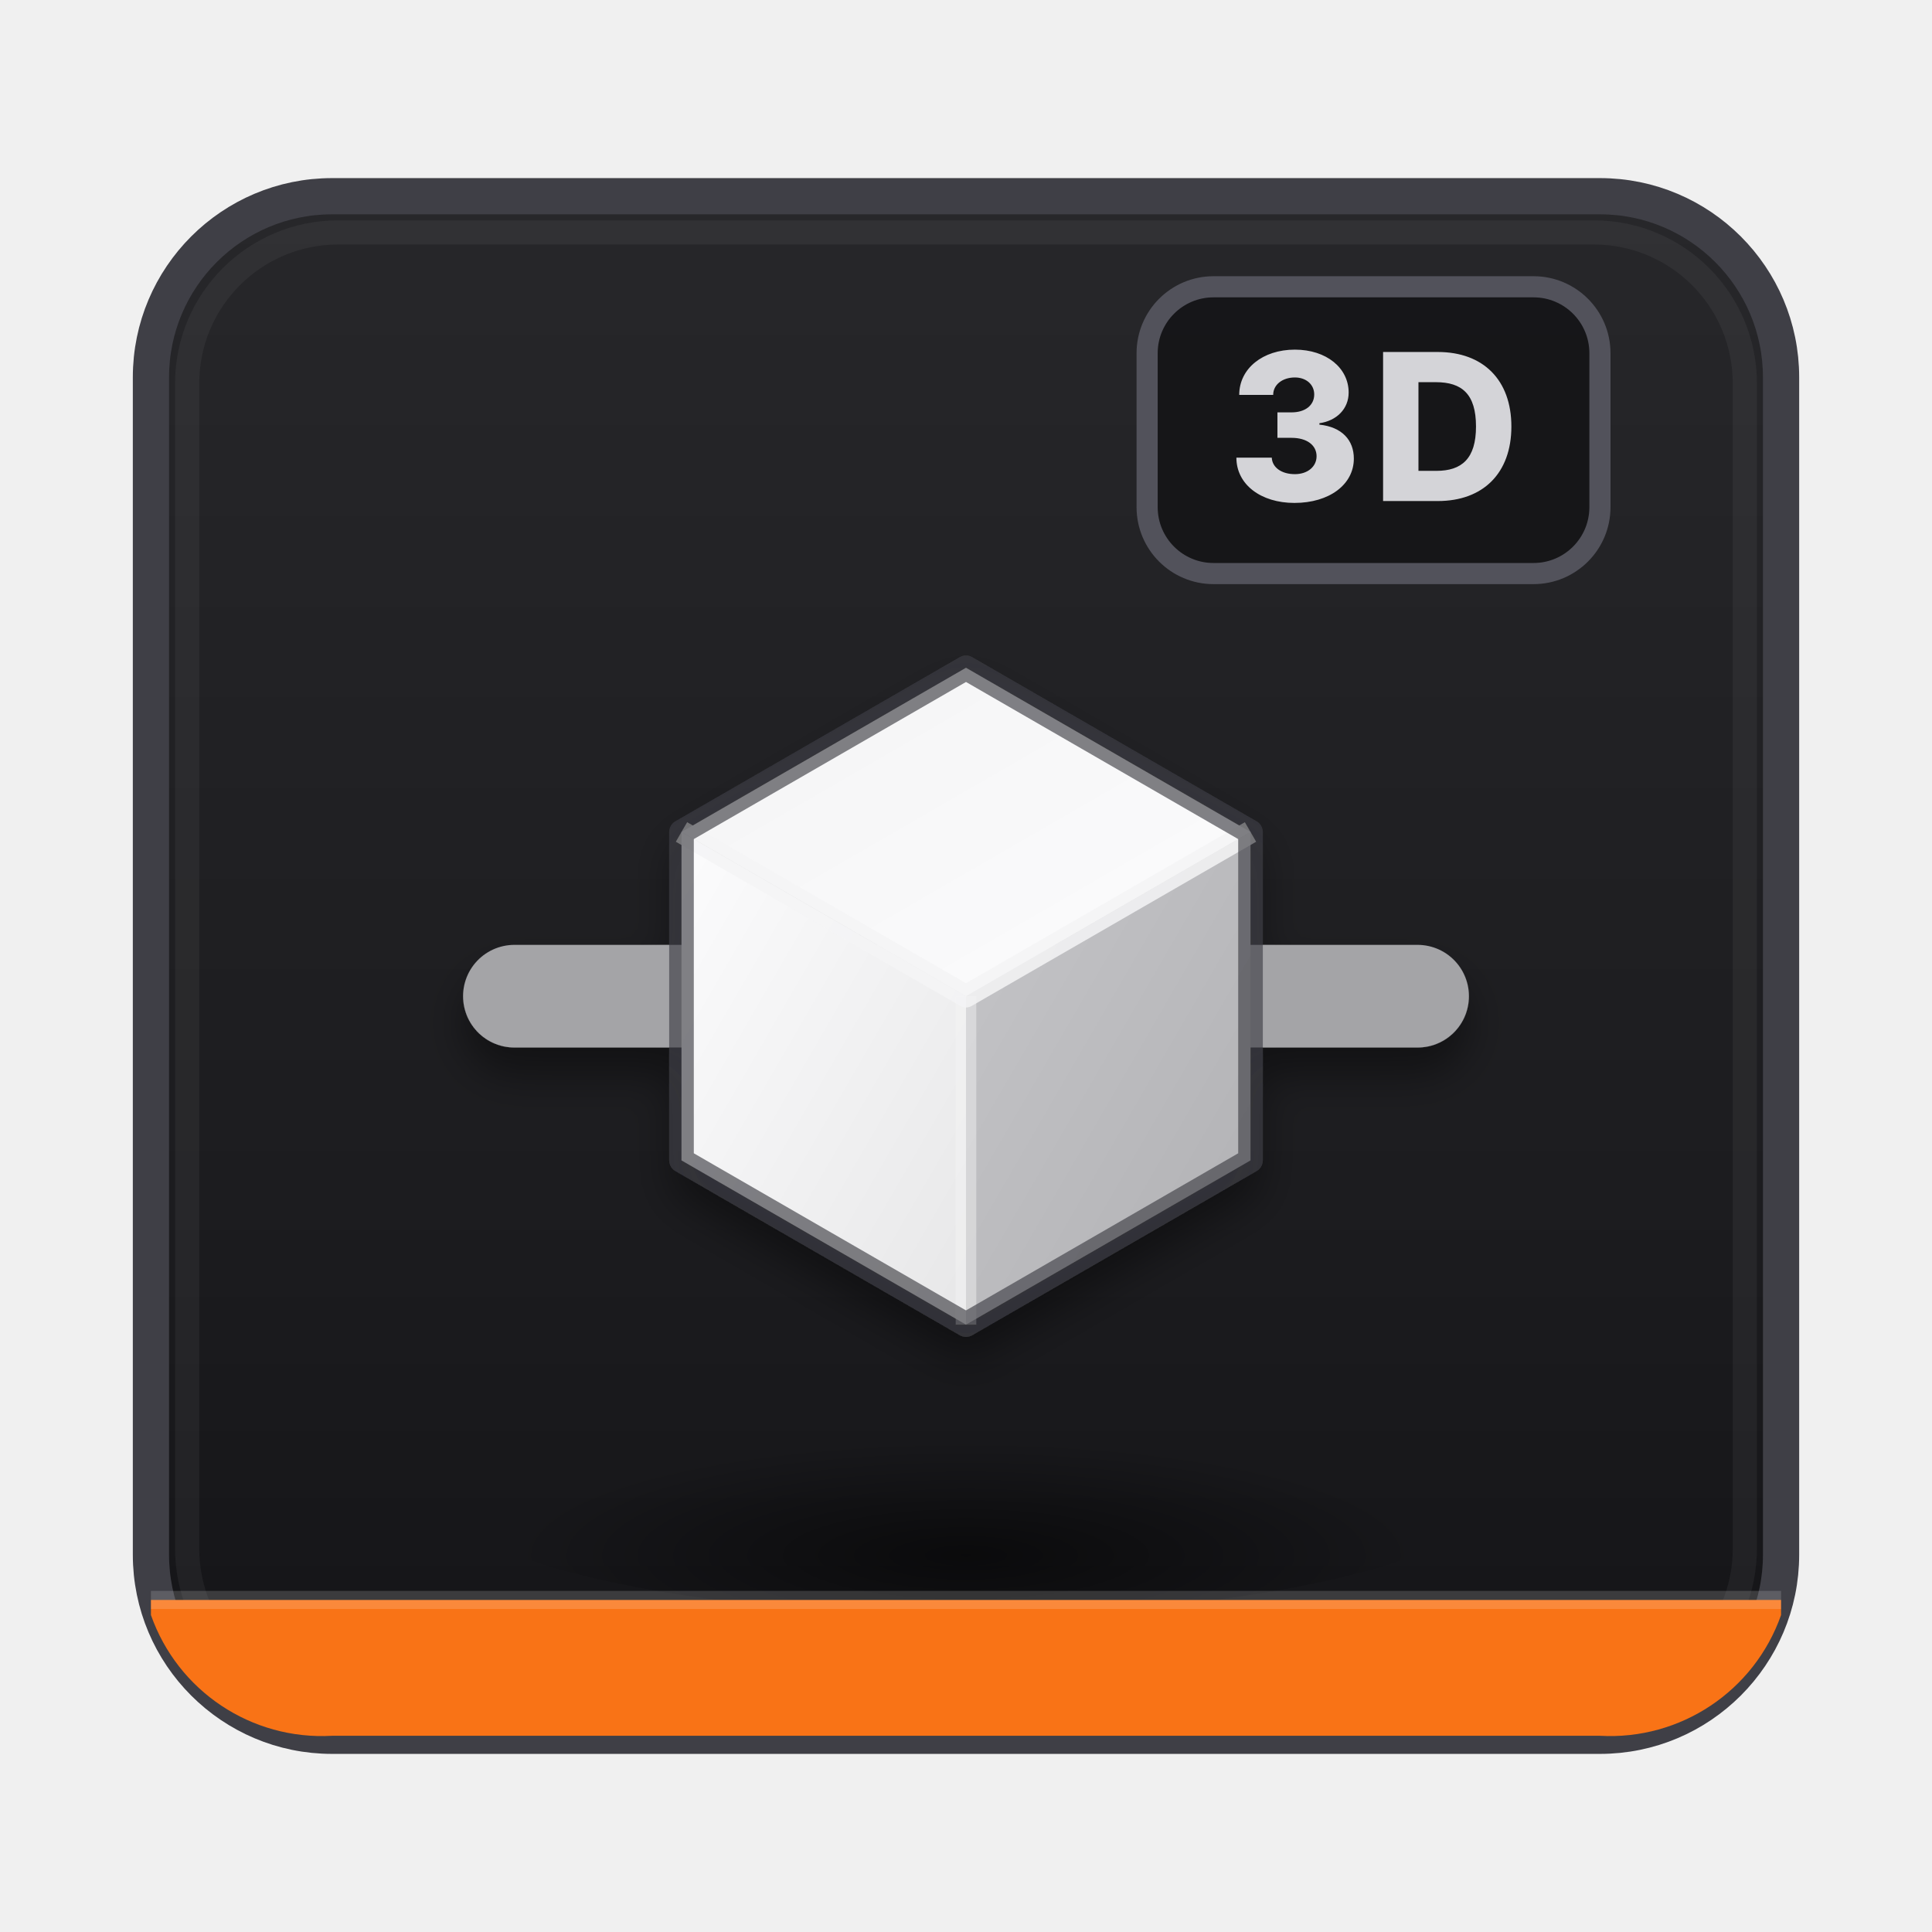
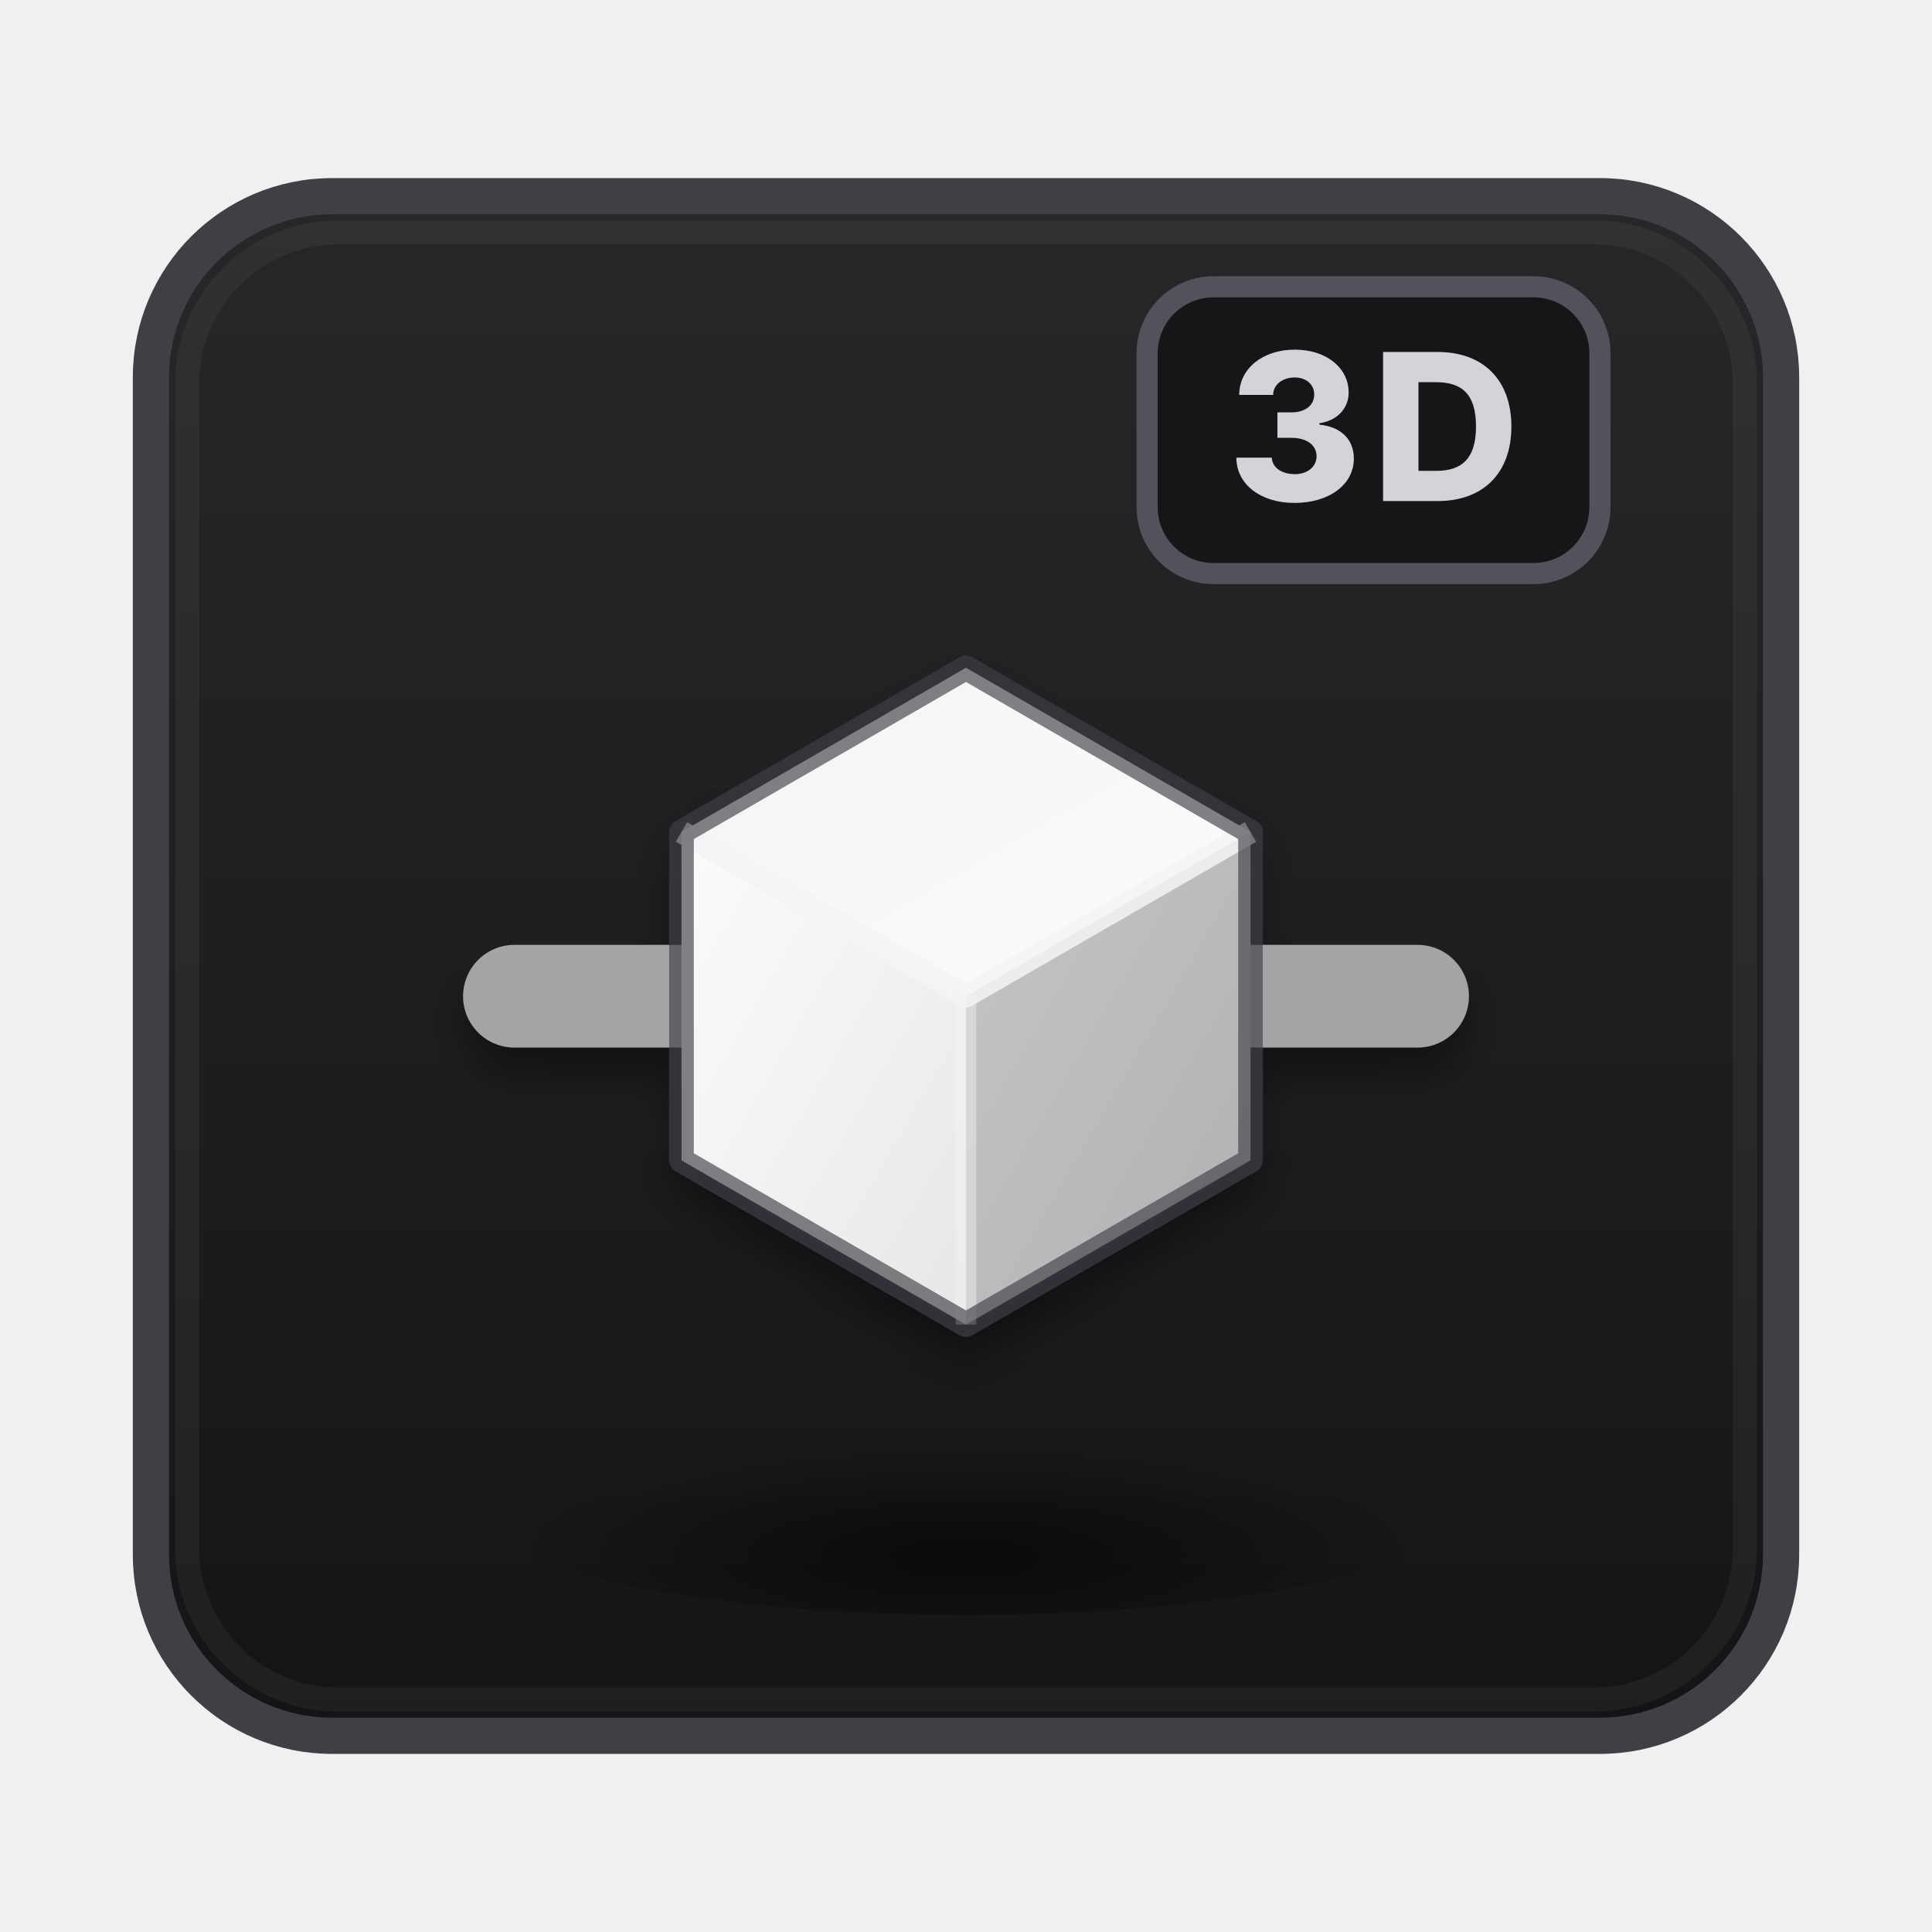
<svg xmlns="http://www.w3.org/2000/svg" viewBox="0 0 64 64" width="64" height="64">
  <defs>
    <linearGradient id="uv_bright" x1="0.15" y1="0" x2="0.85" y2="1">
      <stop offset="0%" stop-color="#FFFFFF" />
      <stop offset="55%" stop-color="#E4E4E7" />
      <stop offset="100%" stop-color="#D4D4D8" />
    </linearGradient>
    <linearGradient id="uv_mid" x1="0" y1="0" x2="0" y2="1">
      <stop offset="0%" stop-color="#E4E4E7" />
      <stop offset="50%" stop-color="#D4D4D8" />
      <stop offset="100%" stop-color="#A1A1AA" />
    </linearGradient>
    <linearGradient id="uv_slate" x1="0" y1="0" x2="0" y2="1">
      <stop offset="0%" stop-color="#D4D4D8" />
      <stop offset="100%" stop-color="#71717A" />
    </linearGradient>
    <linearGradient id="uv_dark" x1="0" y1="0" x2="0" y2="1">
      <stop offset="0%" stop-color="#71717A" />
      <stop offset="100%" stop-color="#3F3F46" />
    </linearGradient>
    <radialGradient id="uv_head_lit" cx="35%" cy="25%" r="72%">
      <stop offset="0%" stop-color="#FFFFFF" />
      <stop offset="55%" stop-color="#E4E4E7" />
      <stop offset="100%" stop-color="#A1A1AA" />
    </radialGradient>
    <radialGradient id="uv_sphere" cx="35%" cy="30%" r="68%">
      <stop offset="0%" stop-color="#FFFFFF" />
      <stop offset="48%" stop-color="#D4D4D8" />
      <stop offset="100%" stop-color="#71717A" />
    </radialGradient>
    <linearGradient id="card_bg" x1="0" y1="0" x2="0" y2="1">
      <stop offset="0%" stop-color="#27272A" />
      <stop offset="65%" stop-color="#1C1C1F" />
      <stop offset="100%" stop-color="#141417" />
    </linearGradient>
    <radialGradient id="card_floor" cx="50%" cy="78%" r="42%">
      <stop offset="0%" stop-color="#000000" stop-opacity="0.55" />
      <stop offset="100%" stop-color="#000000" stop-opacity="0" />
    </radialGradient>
    <filter id="soft_drop" x="-12%" y="-12%" width="124%" height="124%">
      <feDropShadow dx="0" dy="1.3" stdDeviation="1.0" flood-color="#000000" flood-opacity="0.40" />
    </filter>
    <linearGradient id="l1" x1="0" y1="0" x2="1" y2="1" gradientUnits="objectBoundingBox">
      <stop offset="0" stop-color="#fcfcfd" />
      <stop offset="1" stop-color="#e7e7e8" />
    </linearGradient>
    <linearGradient id="l2" x1="0" y1="0" x2="1" y2="1" gradientUnits="objectBoundingBox">
      <stop offset="0" stop-color="#c5c5c8" />
      <stop offset="1" stop-color="#b1b1b4" />
    </linearGradient>
    <linearGradient id="l3" x1="0" y1="0" x2="1" y2="1" gradientUnits="objectBoundingBox">
      <stop offset="0" stop-color="#f4f4f5" />
      <stop offset="1" stop-color="#fcfcfd" />
    </linearGradient>
  </defs>
  <rect x="5" y="6.5" width="54" height="51" rx="6" fill="url(#card_bg)" stroke="#3F3F46" stroke-width="1.2" />
  <rect x="6.2" y="7.7" width="51.6" height="48.6" rx="5" fill="none" stroke="#FFFFFF" stroke-opacity="0.05" stroke-width="0.8" />
  <ellipse cx="32" cy="49" rx="18" ry="4.5" fill="url(#card_floor)" />
  <g transform="translate(32, 33) scale(0.68) translate(-32, -32)" filter="url(#soft_drop)">
    <path d="M 10.00 32.00 L 54.00 32.00" fill="none" stroke="#a4a4a7" stroke-opacity="1.0" stroke-width="5.0" stroke-linecap="round" stroke-linejoin="round" />
    <polygon points="18.14,40.00 32.00,48.00 32.00,32.00 18.14,24.00" fill="url(#l1)" />
    <polygon points="32.00,48.00 45.86,40.00 45.86,24.00 32.00,32.00" fill="url(#l2)" />
    <polygon points="32.00,16.00 45.86,24.00 32.00,32.00 18.14,24.00" fill="url(#l3)" />
    <polyline points="18.14,24.00 32.00,32.00 45.86,24.00" fill="none" stroke="#f4f4f5" stroke-opacity="0.85" stroke-width="1.1" stroke-linejoin="round" />
    <line x1="32.00" y1="32.00" x2="32.00" y2="48.00" stroke="#f4f4f5" stroke-opacity="0.45" stroke-width="1" />
    <polygon points="18.14,40.00 32.00,48.00 45.86,40.00 45.86,24.00 32.00,16.00 18.14,24.00" fill="none" stroke="#3f3f46" stroke-opacity="0.65" stroke-width="1.2" stroke-linejoin="round" />
  </g>
  <rect x="38" y="9.5" width="15" height="9.5" rx="2.2" fill="#141417" fill-opacity="0.86" stroke="#52525B" stroke-width="0.7" />
  <text x="45.5" y="16.6" font-family="Segoe UI, Inter, Arial, sans-serif" font-size="6.8" font-weight="800" fill="#D4D4D8" text-anchor="middle" letter-spacing="0.3">3D</text>
-   <path d="M 5 53.5 A 6 6 0 0 0 11 57.5 L 53 57.5 A 6 6 0 0 0 59 53.5 L 59 53 L 5 53 Z" fill="#F97316" />
-   <line x1="5" y1="53" x2="59" y2="53" stroke="#FFFFFF" stroke-opacity="0.16" stroke-width="0.6" />
</svg>
